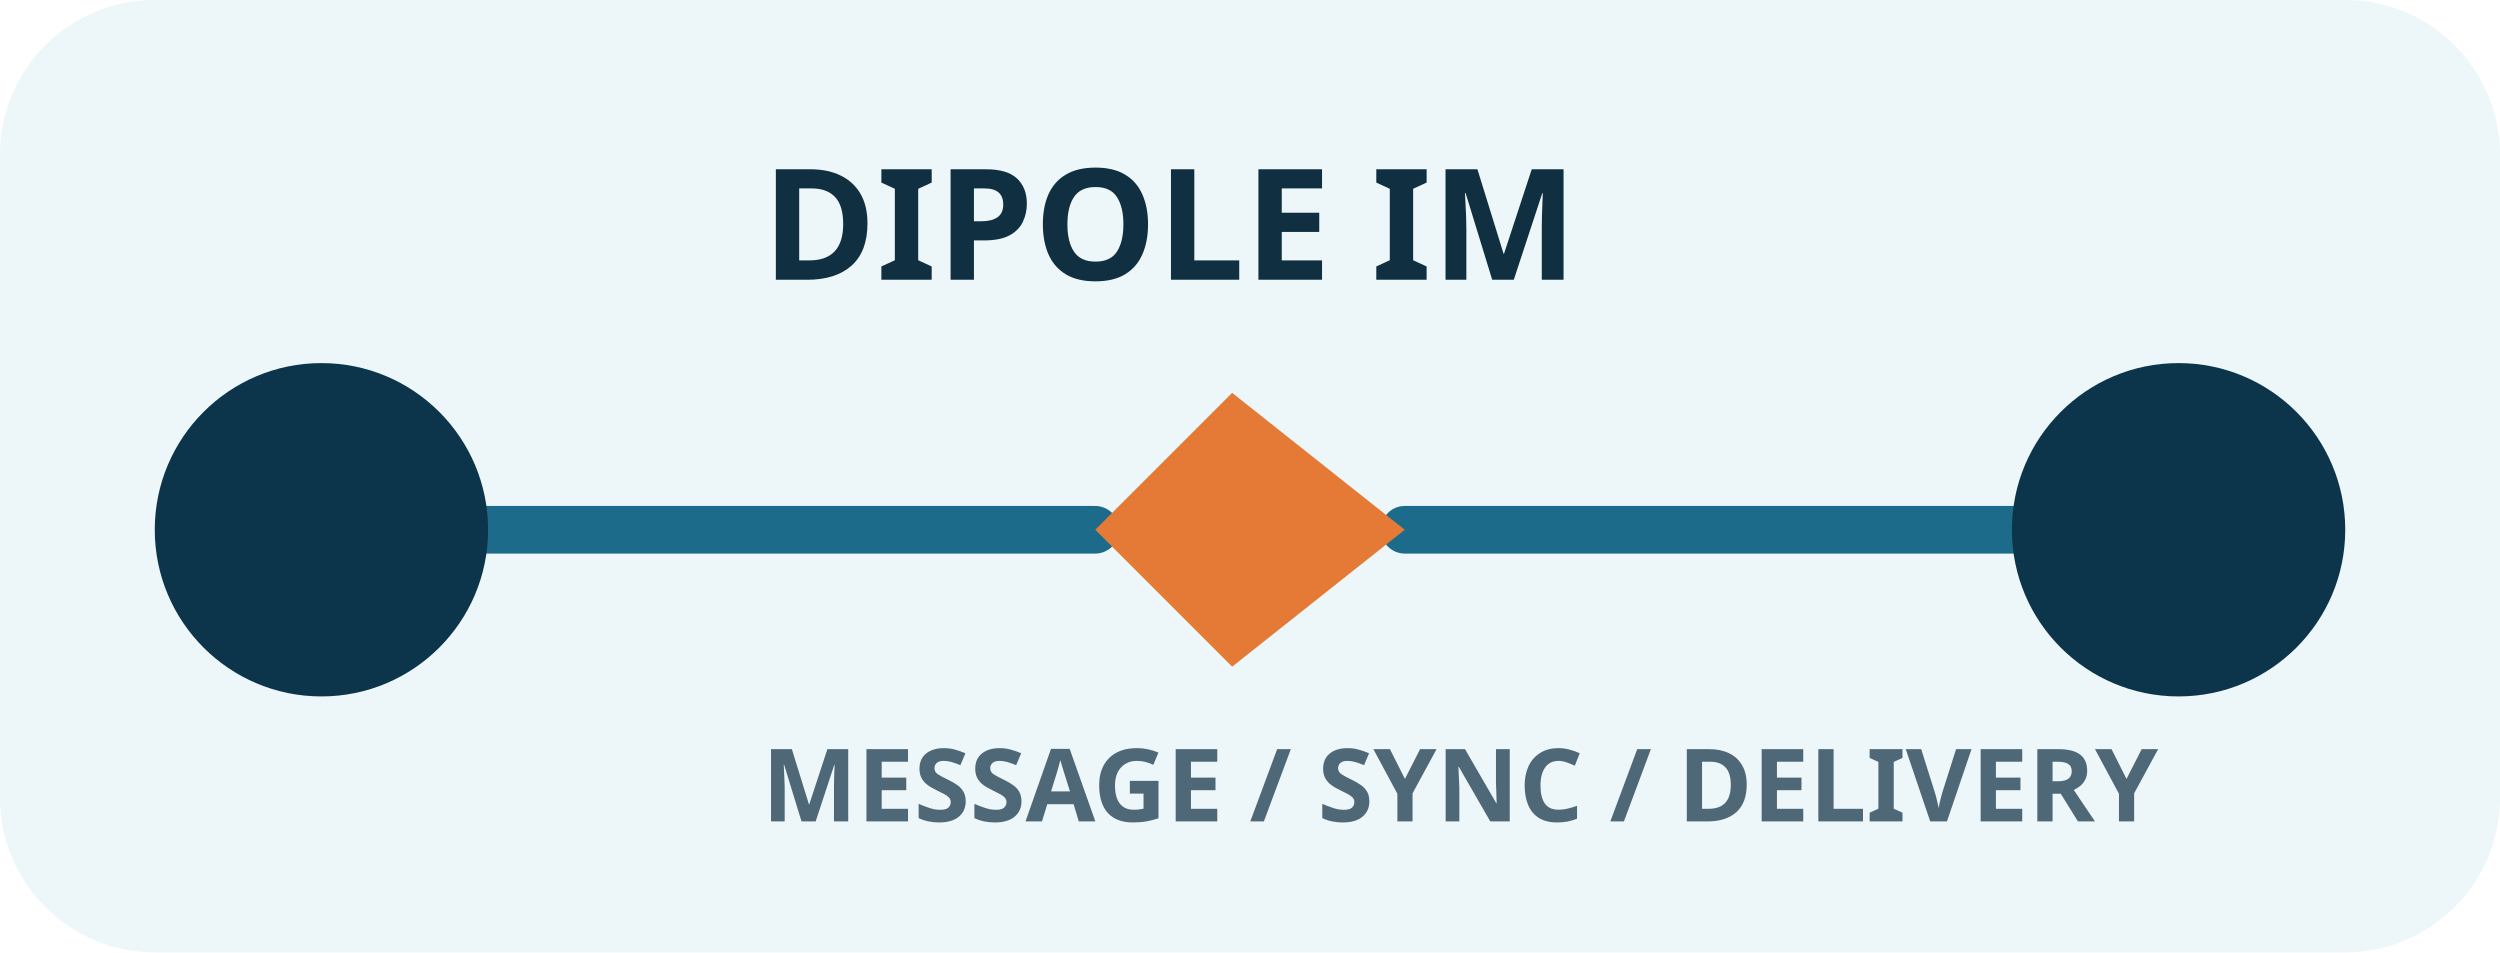
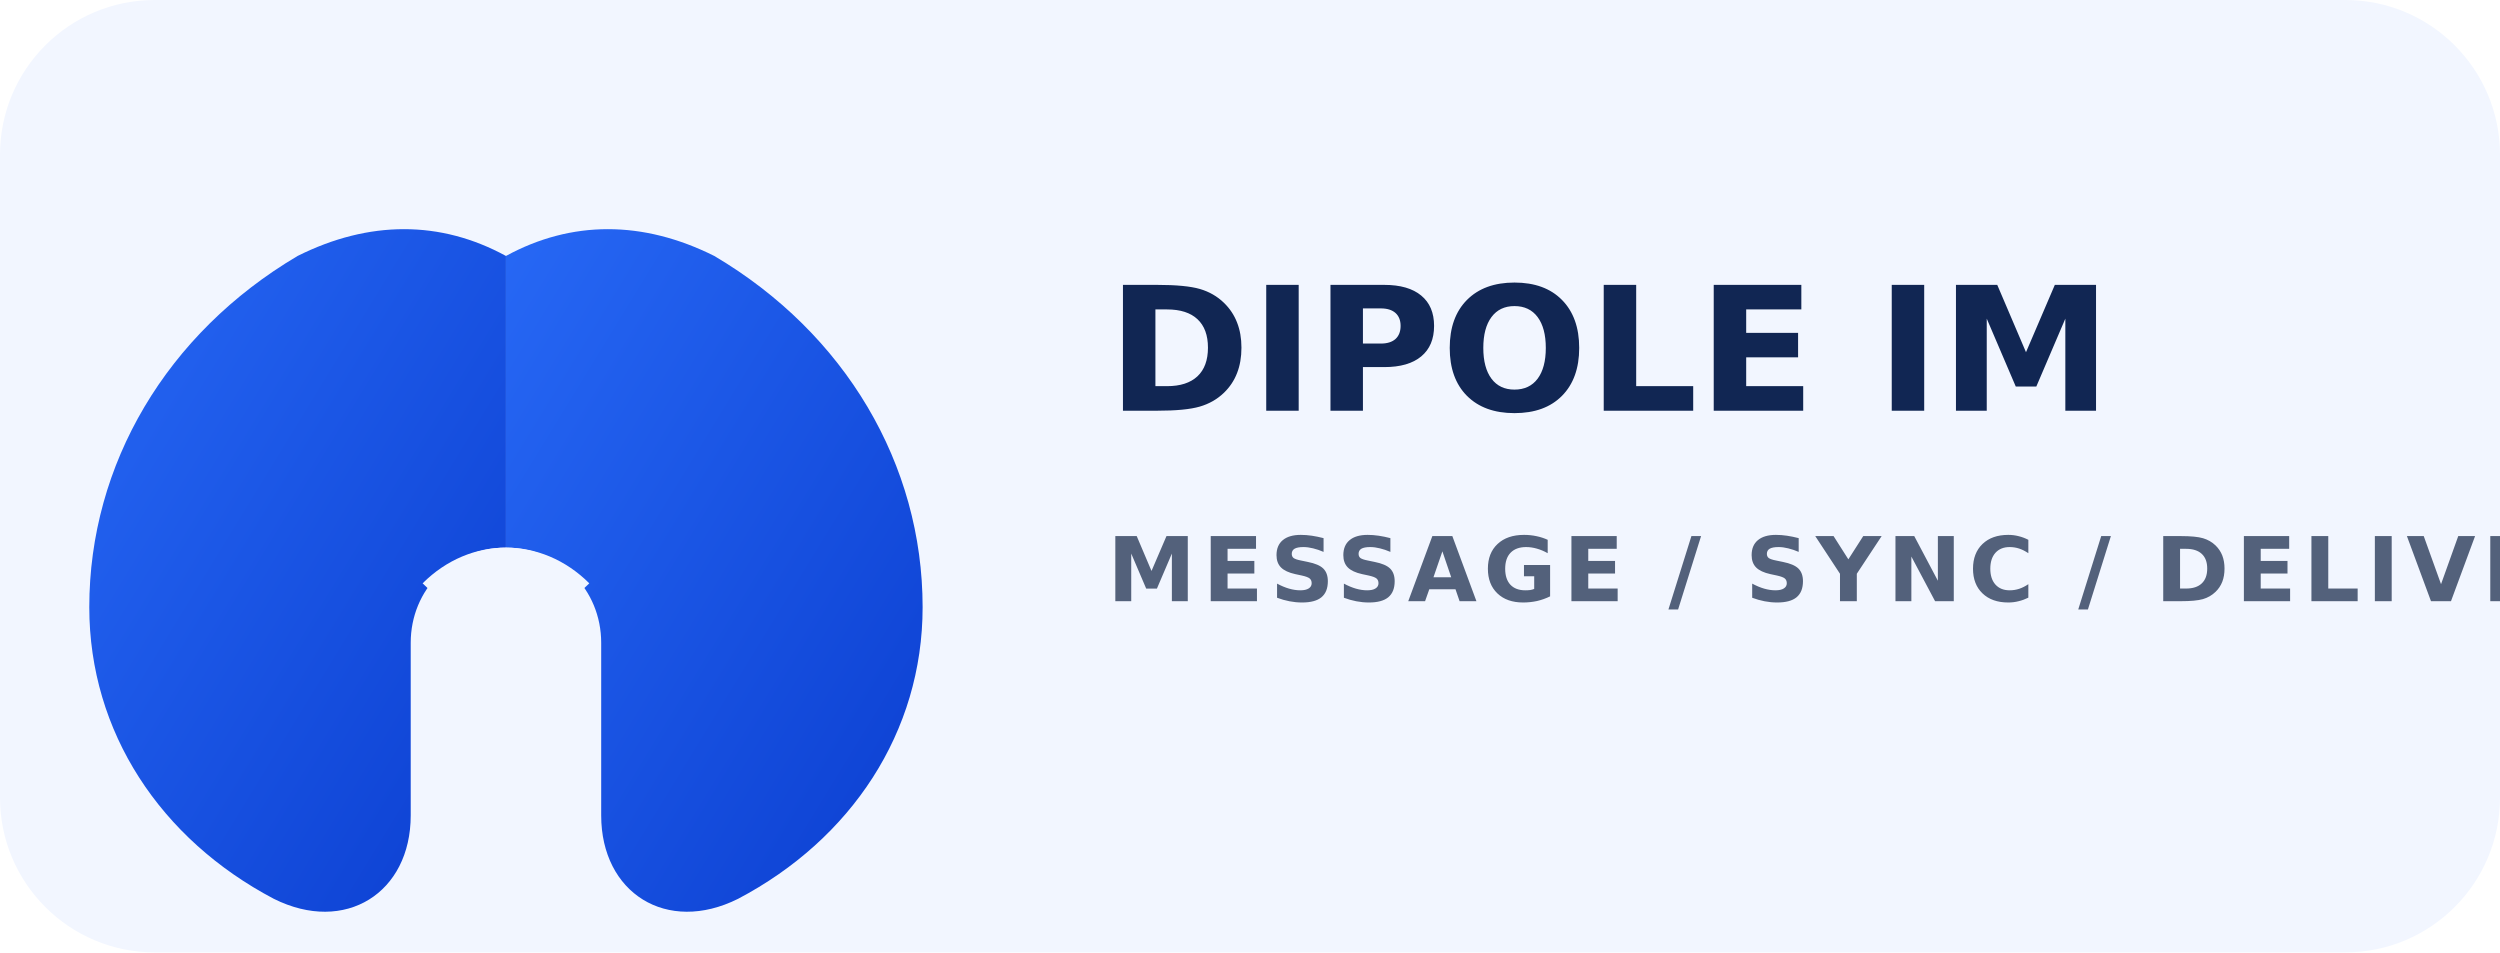
<svg xmlns="http://www.w3.org/2000/svg" width="420" height="160" viewBox="0 0 420 160" role="img" aria-labelledby="title desc">
-   <rect width="420" height="160" rx="26" fill="#edf6f8" />
-   <path d="M70 89 H184 M236 89 H350" stroke="#1c6b8a" stroke-width="8" stroke-linecap="round" />
-   <path d="M184 89 L207 66 L236 89 L207 112 Z" fill="#e47a36" />
-   <circle cx="54" cy="89" r="28" fill="#0c354c" />
-   <circle cx="366" cy="89" r="28" fill="#0c354c" />
-   <text x="128" y="47" fill="#102f40" font-family="Avenir Next, Noto Sans SC, sans-serif" font-size="26" font-weight="700">DIPOLE IM</text>
-   <text x="128" y="138" fill="#4e6877" font-family="Avenir Next, Noto Sans SC, sans-serif" font-size="17" font-weight="600">MESSAGE / SYNC / DELIVERY</text>
+   <defs>
+     <linearGradient id="im-blue" x1="0" y1="0" x2="1" y2="1">
+       <stop offset="0" stop-color="#2768f5" />
+       <stop offset="1" stop-color="#0b3ed0" />
+     </linearGradient>
+   </defs>
+   <rect width="420" height="160" rx="26" fill="#f2f6ff" />
+   <path d="M50 43C28 56 15 78 15 102c0 21 12 39 31 49 12 6 23-1 23-14v-29c0-9 7-16 16-16V43c-11-6-23-6-35 0Z" fill="url(#im-blue)" />
+   <path d="M120 43c22 13 35 35 35 59 0 21-12 39-31 49-12 6-23-1-23-14v-29c0-9-7-16-16-16V43c11-6 23-6 35 0Z" fill="url(#im-blue)" />
+   <path d="M85 92c5 0 10 2 14 6-4 4-9 6-14 6s-10-2-14-6c4-4 9-6 14-6Z" fill="#f2f6ff" />
+   <text x="186" y="69" fill="#112653" font-family="DejaVu Sans, sans-serif" font-size="29" font-weight="700">DIPOLE IM</text>
+   <text x="186" y="101" fill="#53617b" font-family="DejaVu Sans, sans-serif" font-size="15" font-weight="700" letter-spacing="1.1">MESSAGE / SYNC / DELIVERY</text>
</svg>
